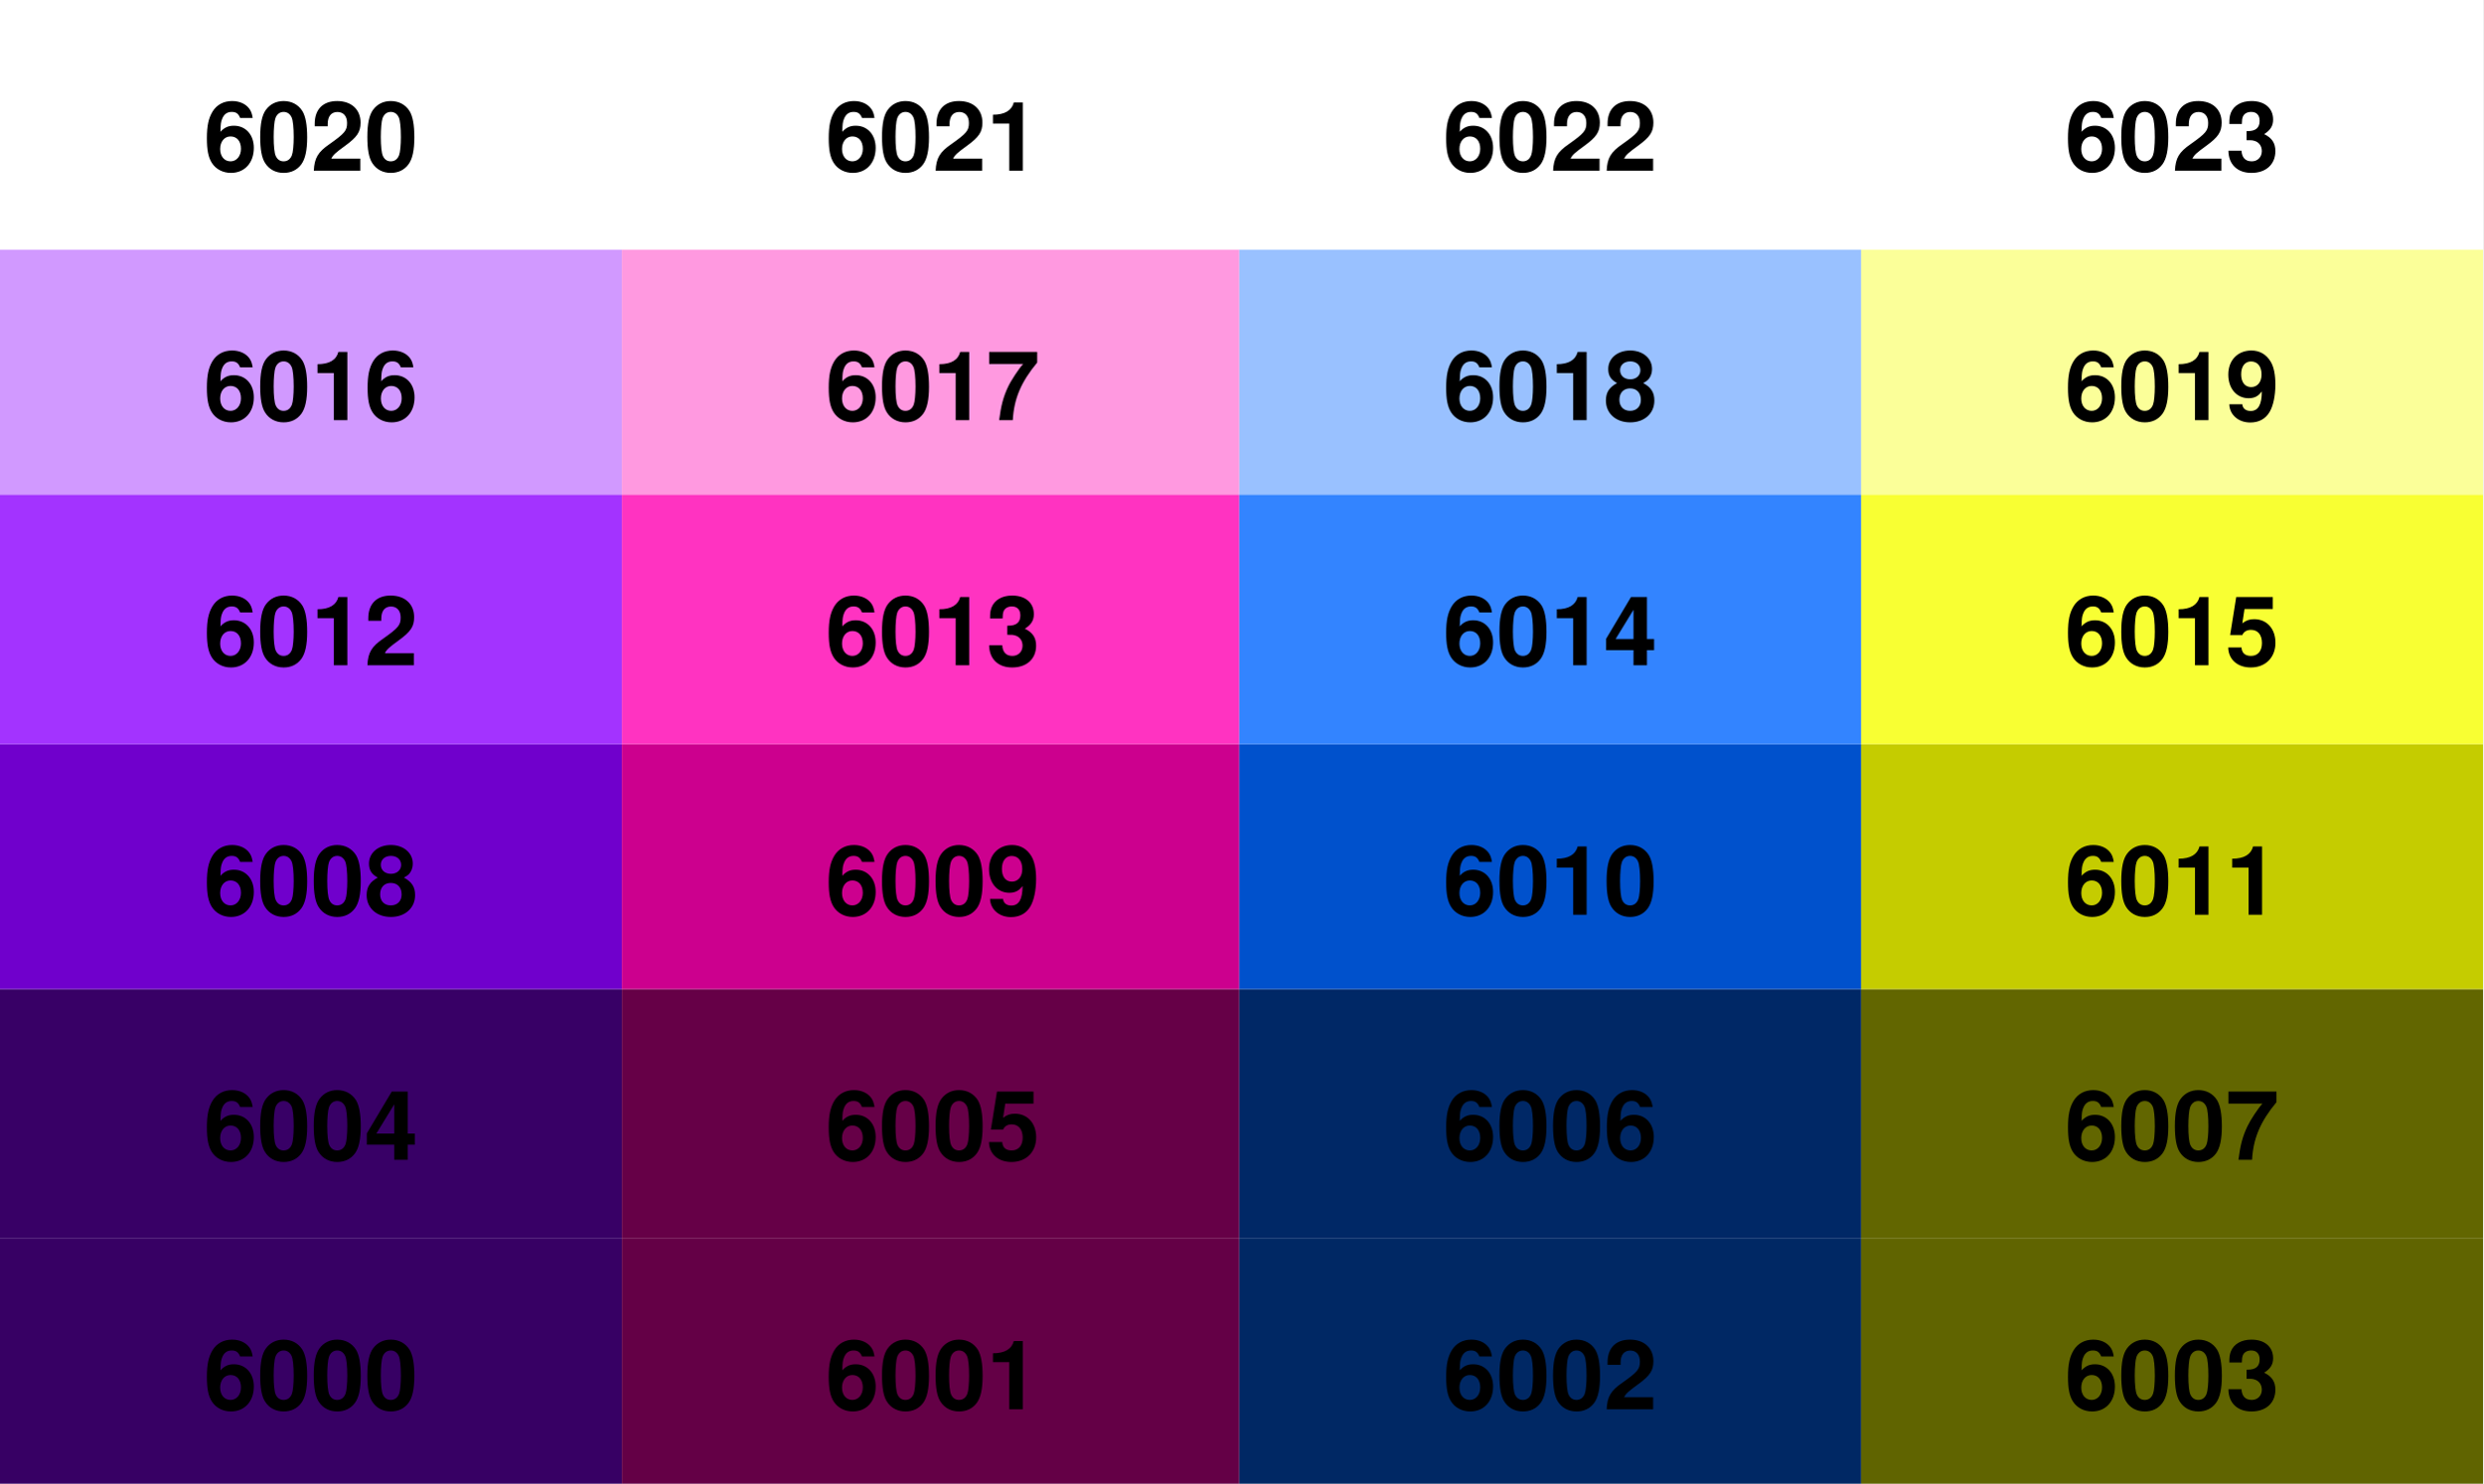
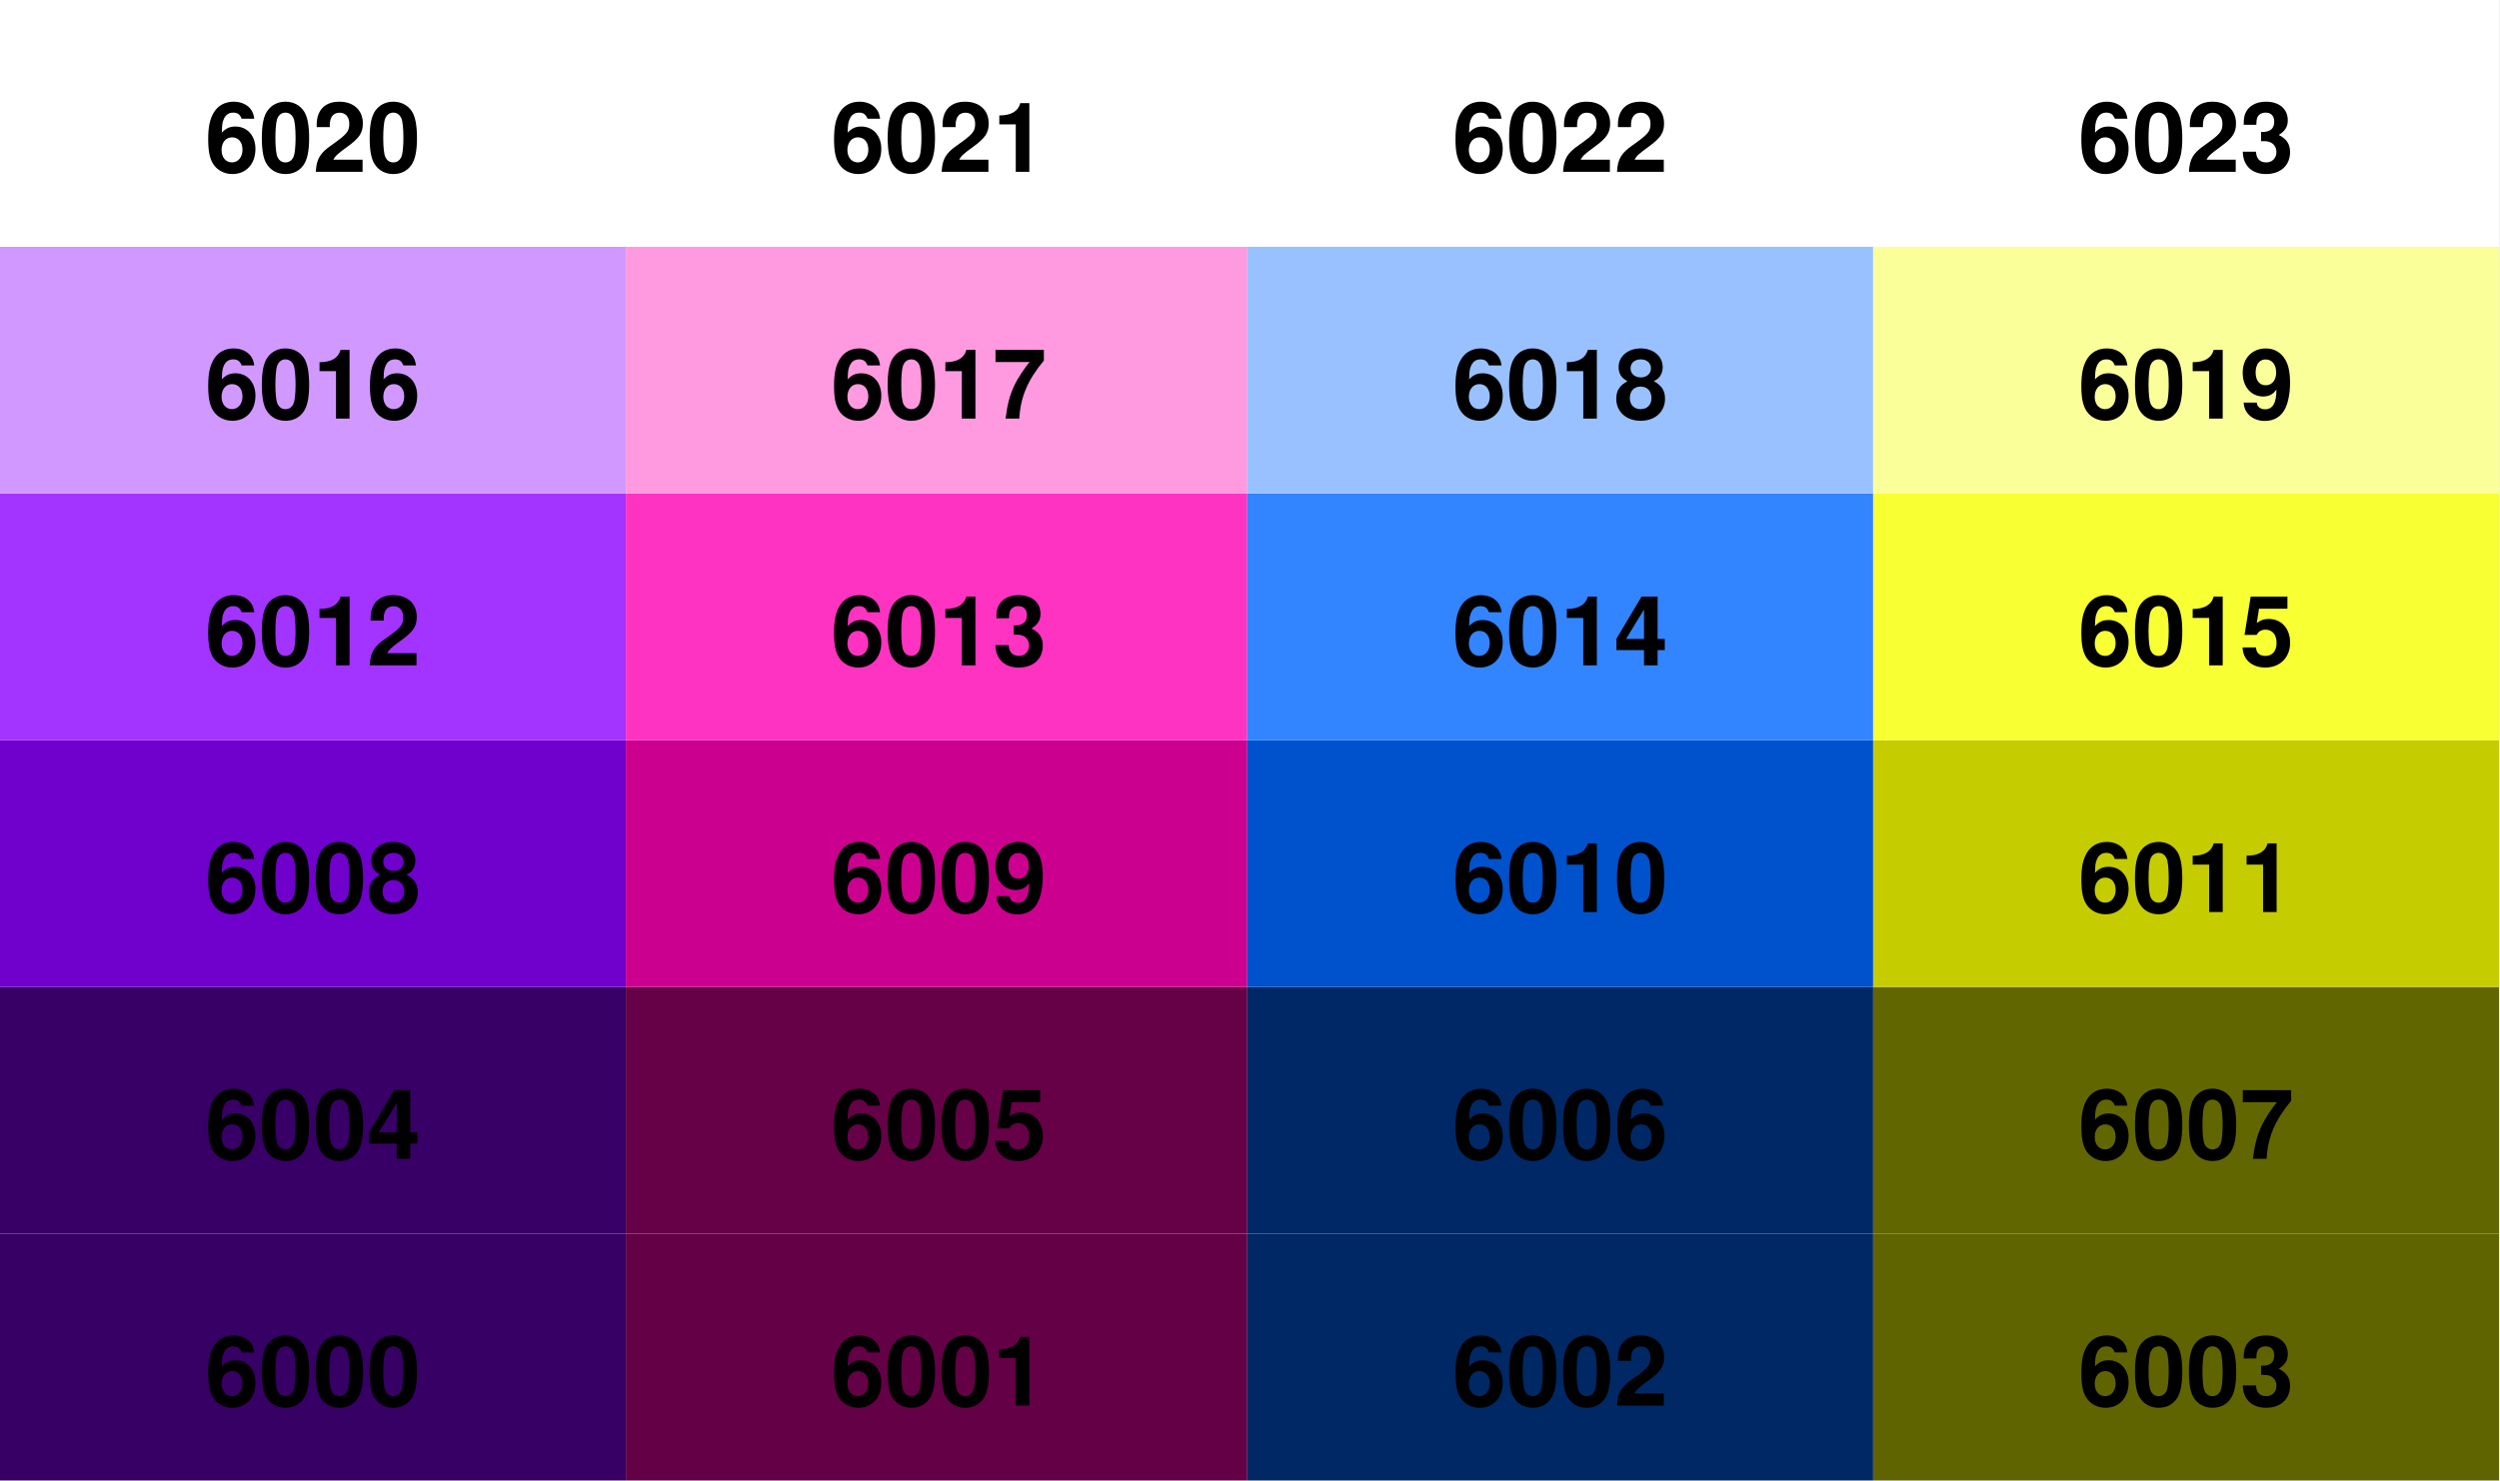
- <svg xmlns="http://www.w3.org/2000/svg" width="567" height="339" viewBox="0 0 567 339">
+ <svg xmlns="http://www.w3.org/2000/svg" width="567" height="336" viewBox="0 0 567 336">
  <defs>
</defs>
-   <rect x="0" y="0" width="567" height="339" fill="white" />
-   <rect x="0" y="283" width="142" height="56" fill="#370064" />
-   <text x="71" y="322" text-anchor="middle" fill="black" font-size="22" font-family="Helvetica" font-weight="bold">
+   <rect x="0" y="0" width="567" height="336" fill="white" />
+   <rect x="0" y="280" width="142" height="56" fill="#370064" />
+   <text x="71" y="319" text-anchor="middle" fill="black" font-size="22" font-family="Helvetica" font-weight="bold">
6000
</text>
-   <rect x="0" y="226" width="142" height="57" fill="#380066" />
-   <text x="71" y="265" text-anchor="middle" fill="black" font-size="22" font-family="Helvetica" font-weight="bold">
+   <rect x="0" y="224" width="142" height="56" fill="#380066" />
+   <text x="71" y="263" text-anchor="middle" fill="black" font-size="22" font-family="Helvetica" font-weight="bold">
6004
</text>
-   <rect x="0" y="170" width="142" height="56" fill="#7000cc" />
-   <text x="71" y="209" text-anchor="middle" fill="black" font-size="22" font-family="Helvetica" font-weight="bold">
+   <rect x="0" y="168" width="142" height="56" fill="#7000cc" />
+   <text x="71" y="207" text-anchor="middle" fill="black" font-size="22" font-family="Helvetica" font-weight="bold">
6008
</text>
-   <rect x="0" y="113" width="142" height="57" fill="#a333ff" />
-   <text x="71" y="152" text-anchor="middle" fill="black" font-size="22" font-family="Helvetica" font-weight="bold">
+   <rect x="0" y="112" width="142" height="56" fill="#a333ff" />
+   <text x="71" y="151" text-anchor="middle" fill="black" font-size="22" font-family="Helvetica" font-weight="bold">
6012
</text>
-   <rect x="0" y="57" width="142" height="56" fill="#d199ff" />
-   <text x="71" y="96" text-anchor="middle" fill="black" font-size="22" font-family="Helvetica" font-weight="bold">
+   <rect x="0" y="56" width="142" height="56" fill="#d199ff" />
+   <text x="71" y="95" text-anchor="middle" fill="black" font-size="22" font-family="Helvetica" font-weight="bold">
6016
</text>
-   <rect x="0" y="0" width="142" height="57" fill="white" />
+   <rect x="0" y="0" width="142" height="56" fill="white" />
  <text x="71" y="39" text-anchor="middle" fill="black" font-size="22" font-family="Helvetica" font-weight="bold">
6020
</text>
-   <rect x="142" y="283" width="141" height="56" fill="#640046" />
-   <text x="213" y="322" text-anchor="middle" fill="black" font-size="22" font-family="Helvetica" font-weight="bold">
+   <rect x="142" y="280" width="141" height="56" fill="#640046" />
+   <text x="213" y="319" text-anchor="middle" fill="black" font-size="22" font-family="Helvetica" font-weight="bold">
6001
</text>
-   <rect x="142" y="226" width="141" height="57" fill="#660047" />
-   <text x="213" y="265" text-anchor="middle" fill="black" font-size="22" font-family="Helvetica" font-weight="bold">
+   <rect x="142" y="224" width="141" height="56" fill="#660047" />
+   <text x="213" y="263" text-anchor="middle" fill="black" font-size="22" font-family="Helvetica" font-weight="bold">
6005
</text>
-   <rect x="142" y="170" width="141" height="56" fill="#cc008e" />
-   <text x="213" y="209" text-anchor="middle" fill="black" font-size="22" font-family="Helvetica" font-weight="bold">
+   <rect x="142" y="168" width="141" height="56" fill="#cc008e" />
+   <text x="213" y="207" text-anchor="middle" fill="black" font-size="22" font-family="Helvetica" font-weight="bold">
6009
</text>
-   <rect x="142" y="113" width="141" height="57" fill="#ff33c1" />
-   <text x="213" y="152" text-anchor="middle" fill="black" font-size="22" font-family="Helvetica" font-weight="bold">
+   <rect x="142" y="112" width="141" height="56" fill="#ff33c1" />
+   <text x="213" y="151" text-anchor="middle" fill="black" font-size="22" font-family="Helvetica" font-weight="bold">
6013
</text>
-   <rect x="142" y="57" width="141" height="56" fill="#ff99e0" />
-   <text x="213" y="96" text-anchor="middle" fill="black" font-size="22" font-family="Helvetica" font-weight="bold">
+   <rect x="142" y="56" width="141" height="56" fill="#ff99e0" />
+   <text x="213" y="95" text-anchor="middle" fill="black" font-size="22" font-family="Helvetica" font-weight="bold">
6017
</text>
-   <rect x="142" y="0" width="141" height="57" fill="white" />
+   <rect x="142" y="0" width="141" height="56" fill="white" />
  <text x="213" y="39" text-anchor="middle" fill="black" font-size="22" font-family="Helvetica" font-weight="bold">
6021
</text>
-   <rect x="283" y="283" width="142" height="56" fill="#002864" />
-   <text x="354" y="322" text-anchor="middle" fill="black" font-size="22" font-family="Helvetica" font-weight="bold">
+   <rect x="283" y="280" width="142" height="56" fill="#002864" />
+   <text x="354" y="319" text-anchor="middle" fill="black" font-size="22" font-family="Helvetica" font-weight="bold">
6002
</text>
-   <rect x="283" y="226" width="142" height="57" fill="#002866" />
-   <text x="354" y="265" text-anchor="middle" fill="black" font-size="22" font-family="Helvetica" font-weight="bold">
+   <rect x="283" y="224" width="142" height="56" fill="#002866" />
+   <text x="354" y="263" text-anchor="middle" fill="black" font-size="22" font-family="Helvetica" font-weight="bold">
6006
</text>
-   <rect x="283" y="170" width="142" height="56" fill="#0051cc" />
-   <text x="354" y="209" text-anchor="middle" fill="black" font-size="22" font-family="Helvetica" font-weight="bold">
+   <rect x="283" y="168" width="142" height="56" fill="#0051cc" />
+   <text x="354" y="207" text-anchor="middle" fill="black" font-size="22" font-family="Helvetica" font-weight="bold">
6010
</text>
-   <rect x="283" y="113" width="142" height="57" fill="#3384ff" />
-   <text x="354" y="152" text-anchor="middle" fill="black" font-size="22" font-family="Helvetica" font-weight="bold">
+   <rect x="283" y="112" width="142" height="56" fill="#3384ff" />
+   <text x="354" y="151" text-anchor="middle" fill="black" font-size="22" font-family="Helvetica" font-weight="bold">
6014
</text>
-   <rect x="283" y="57" width="142" height="56" fill="#99c1ff" />
-   <text x="354" y="96" text-anchor="middle" fill="black" font-size="22" font-family="Helvetica" font-weight="bold">
+   <rect x="283" y="56" width="142" height="56" fill="#99c1ff" />
+   <text x="354" y="95" text-anchor="middle" fill="black" font-size="22" font-family="Helvetica" font-weight="bold">
6018
</text>
-   <rect x="283" y="0" width="142" height="57" fill="white" />
+   <rect x="283" y="0" width="142" height="56" fill="white" />
  <text x="354" y="39" text-anchor="middle" fill="black" font-size="22" font-family="Helvetica" font-weight="bold">
6022
</text>
-   <rect x="425" y="283" width="142" height="56" fill="#606400" />
-   <text x="496" y="322" text-anchor="middle" fill="black" font-size="22" font-family="Helvetica" font-weight="bold">
+   <rect x="425" y="280" width="142" height="56" fill="#606400" />
+   <text x="496" y="319" text-anchor="middle" fill="black" font-size="22" font-family="Helvetica" font-weight="bold">
6003
</text>
-   <rect x="425" y="226" width="142" height="57" fill="#626600" />
-   <text x="496" y="265" text-anchor="middle" fill="black" font-size="22" font-family="Helvetica" font-weight="bold">
+   <rect x="425" y="224" width="142" height="56" fill="#626600" />
+   <text x="496" y="263" text-anchor="middle" fill="black" font-size="22" font-family="Helvetica" font-weight="bold">
6007
</text>
-   <rect x="425" y="170" width="142" height="56" fill="#c5cc00" />
-   <text x="496" y="209" text-anchor="middle" fill="black" font-size="22" font-family="Helvetica" font-weight="bold">
+   <rect x="425" y="168" width="142" height="56" fill="#c5cc00" />
+   <text x="496" y="207" text-anchor="middle" fill="black" font-size="22" font-family="Helvetica" font-weight="bold">
6011
</text>
-   <rect x="425" y="113" width="142" height="57" fill="#f8ff33" />
-   <text x="496" y="152" text-anchor="middle" fill="black" font-size="22" font-family="Helvetica" font-weight="bold">
+   <rect x="425" y="112" width="142" height="56" fill="#f8ff33" />
+   <text x="496" y="151" text-anchor="middle" fill="black" font-size="22" font-family="Helvetica" font-weight="bold">
6015
</text>
-   <rect x="425" y="57" width="142" height="56" fill="#fbff99" />
-   <text x="496" y="96" text-anchor="middle" fill="black" font-size="22" font-family="Helvetica" font-weight="bold">
+   <rect x="425" y="56" width="142" height="56" fill="#fbff99" />
+   <text x="496" y="95" text-anchor="middle" fill="black" font-size="22" font-family="Helvetica" font-weight="bold">
6019
</text>
-   <rect x="425" y="0" width="142" height="57" fill="white" />
+   <rect x="425" y="0" width="142" height="56" fill="white" />
  <text x="496" y="39" text-anchor="middle" fill="black" font-size="22" font-family="Helvetica" font-weight="bold">
6023
</text>
</svg>
